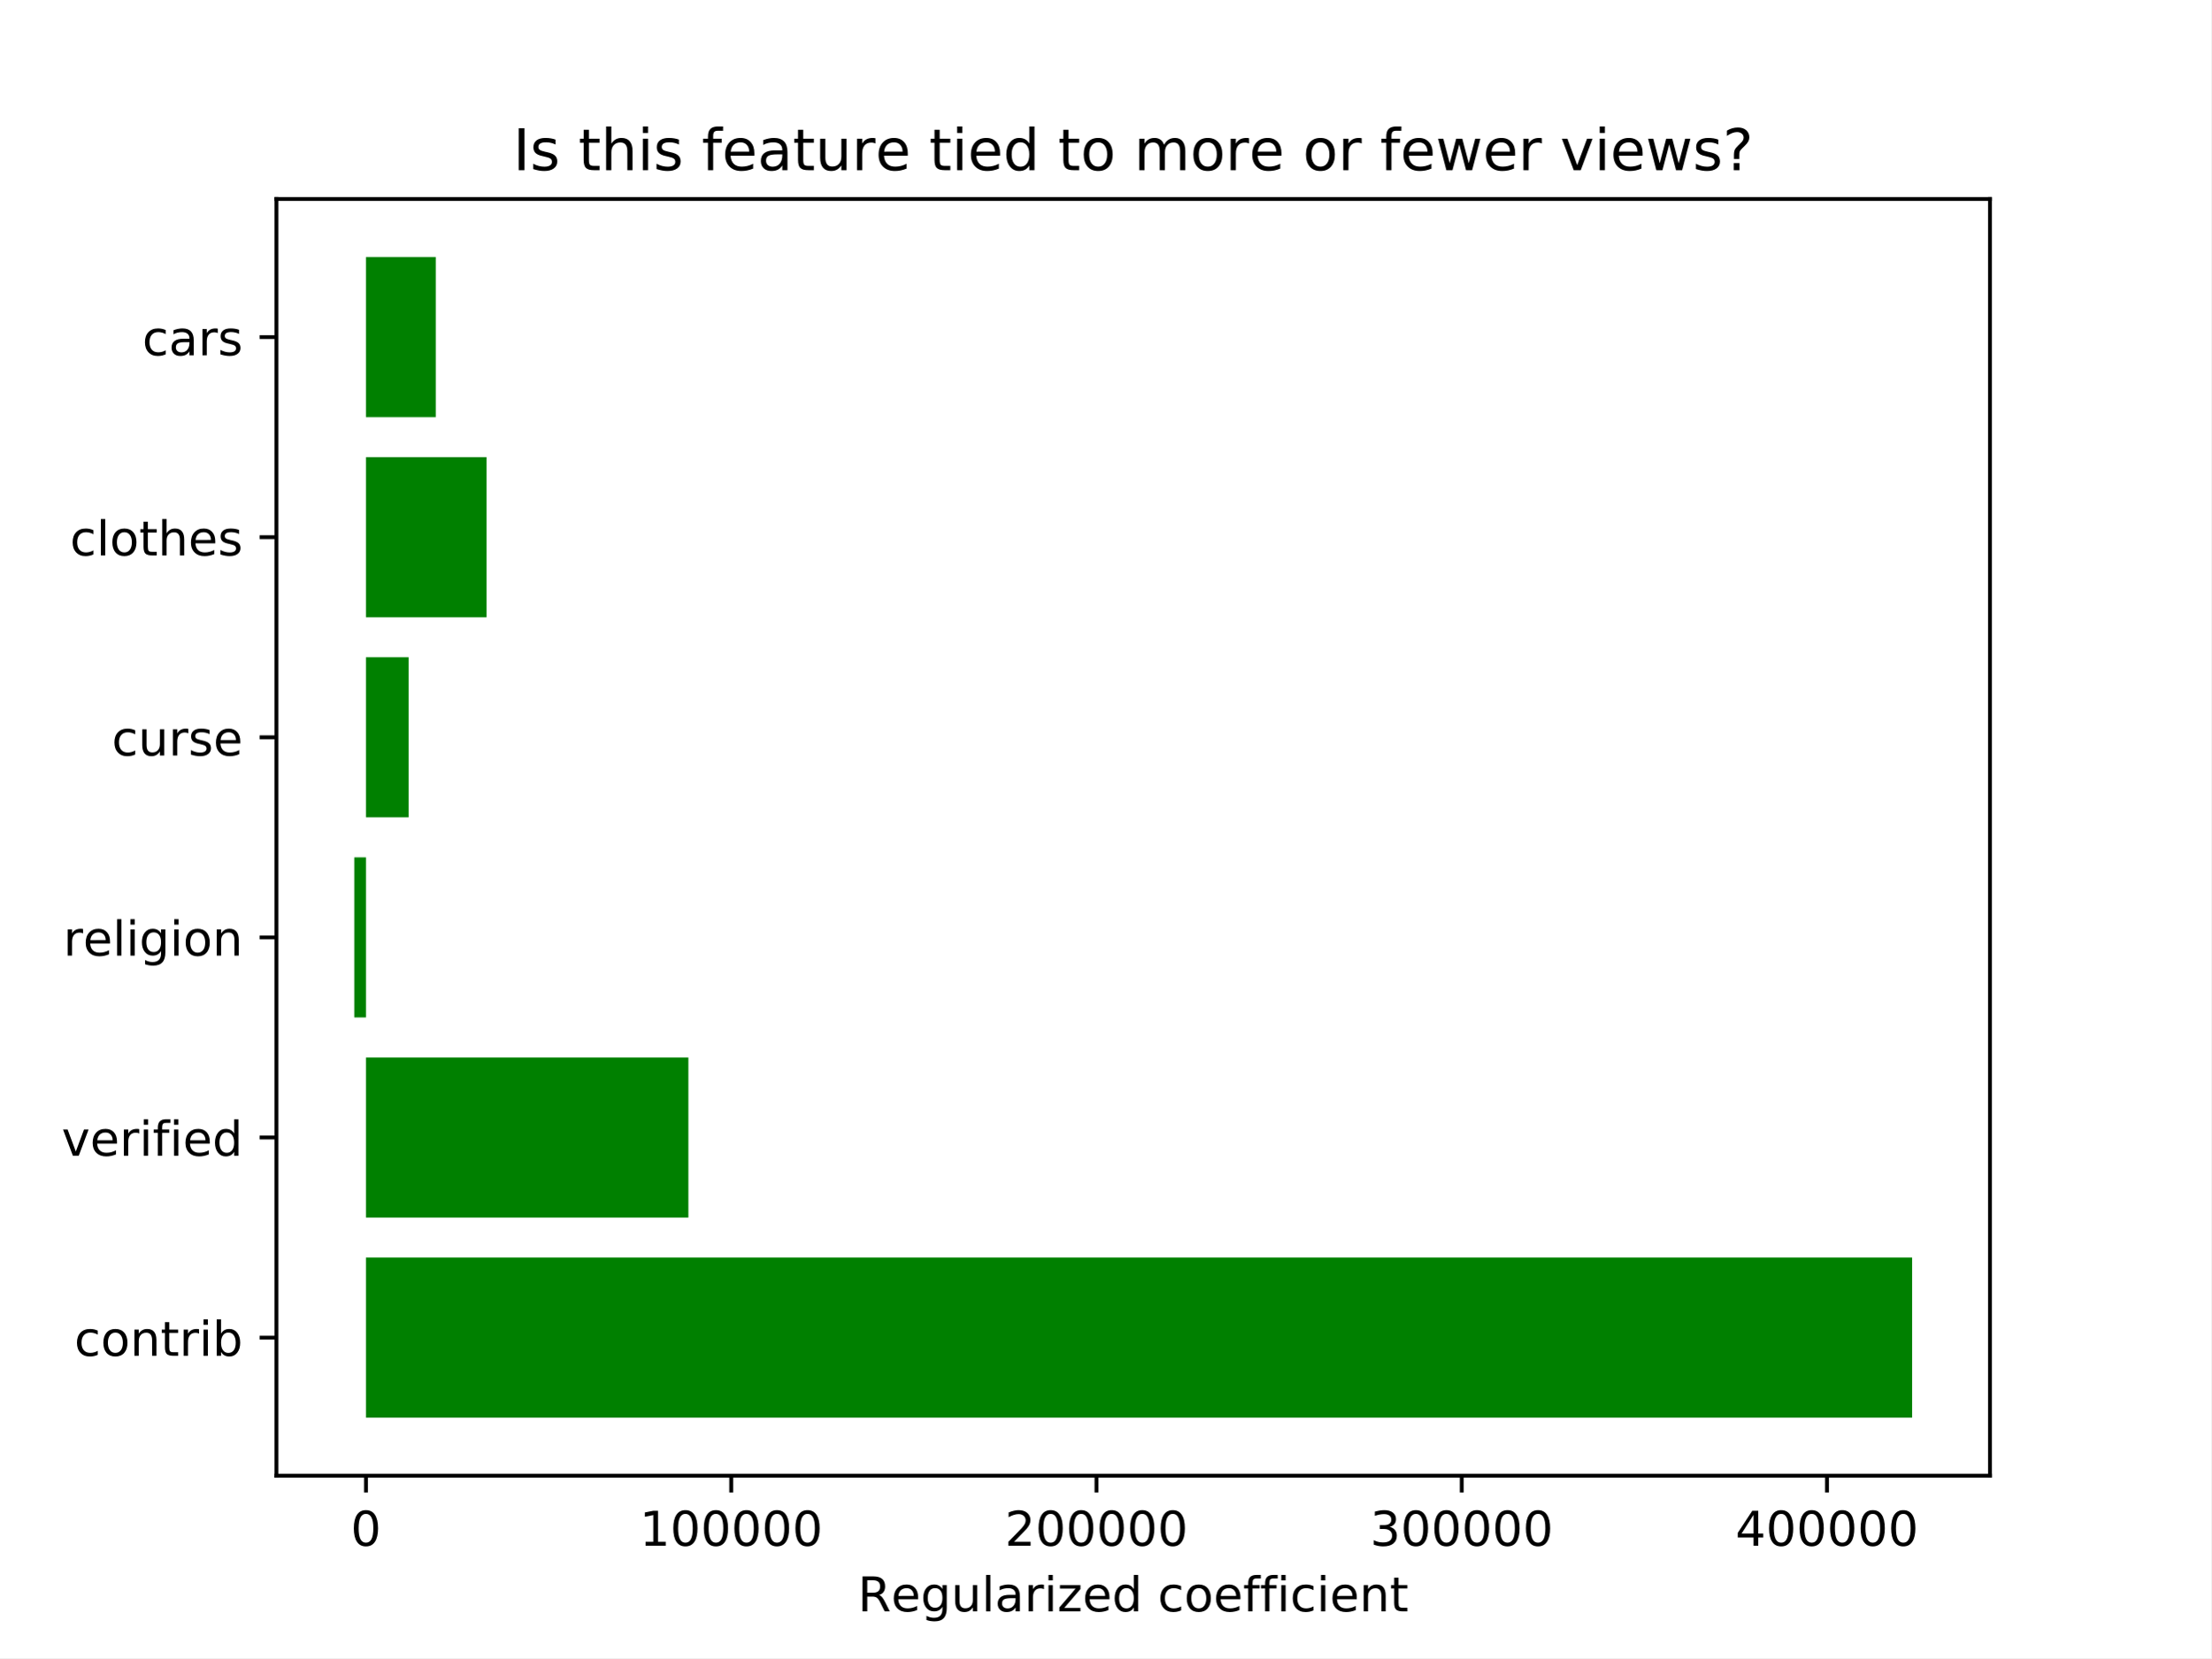
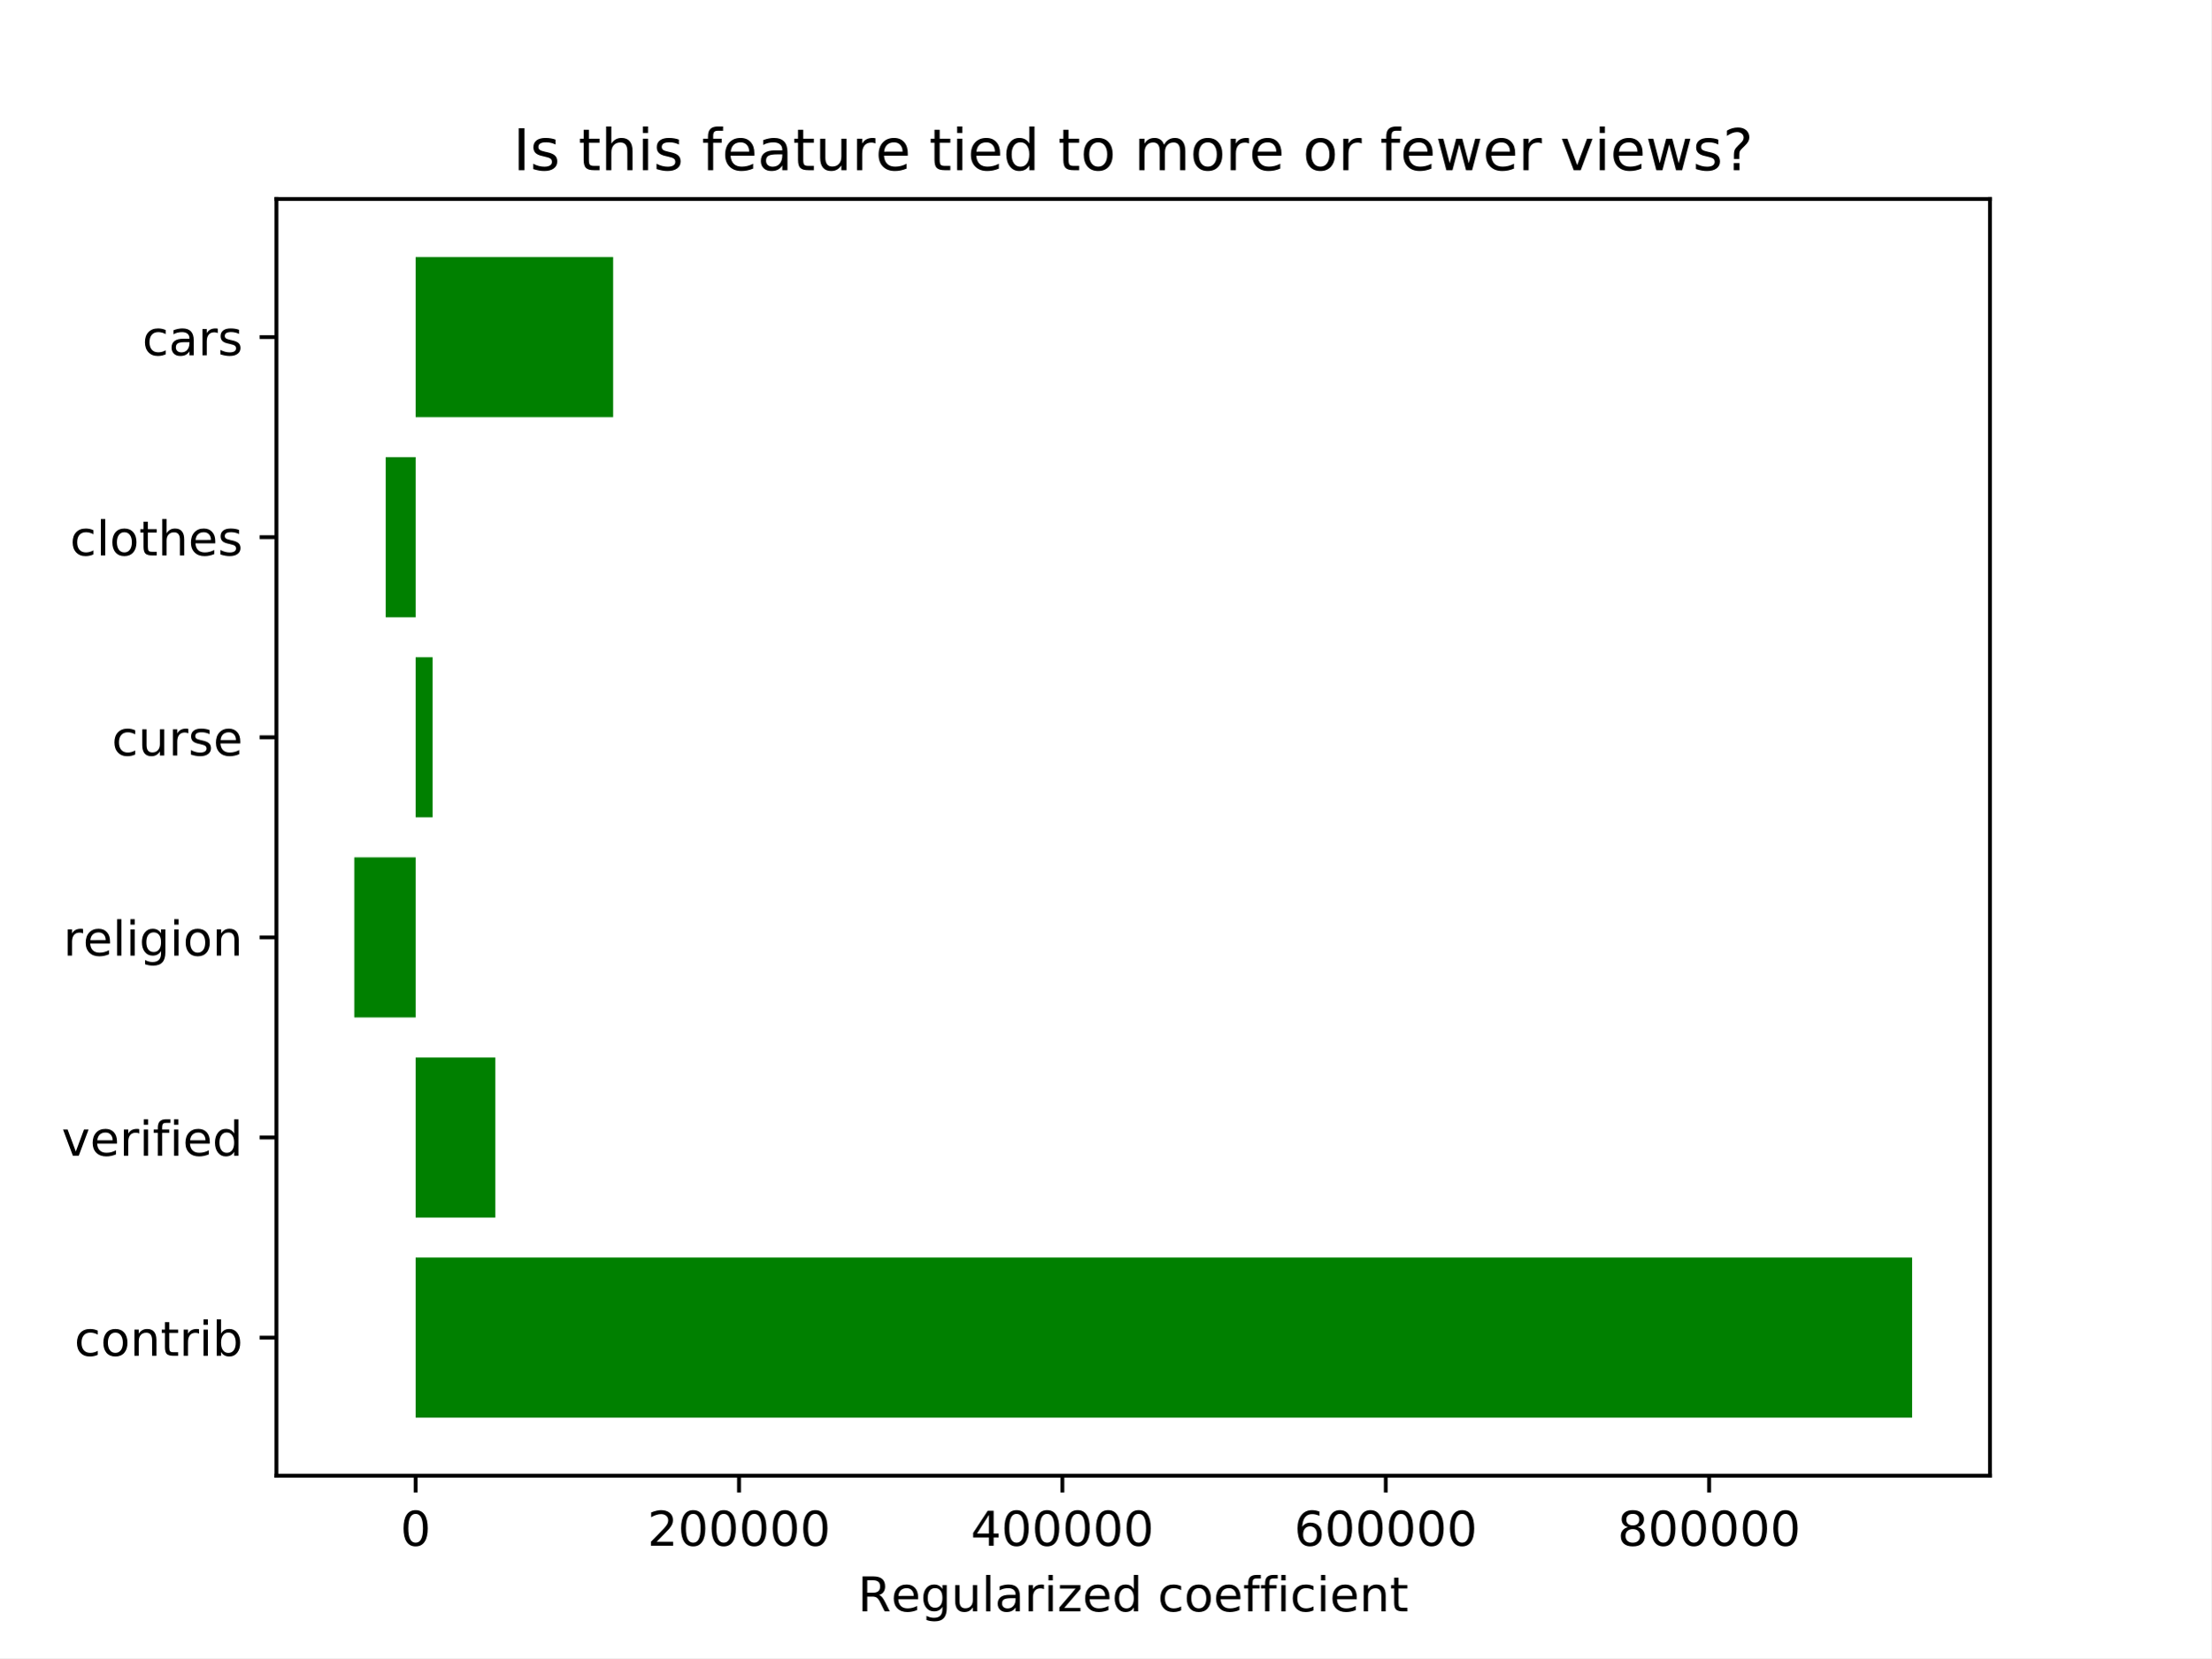
<svg xmlns="http://www.w3.org/2000/svg" xmlns:xlink="http://www.w3.org/1999/xlink" height="345.6pt" version="1.1" viewBox="0 0 460.8 345.6" width="460.8pt">
  <defs>
    <style type="text/css">
*{stroke-linecap:butt;stroke-linejoin:round;}
  </style>
  </defs>
  <g id="figure_1">
    <g id="patch_1">
      <path d="M 0 345.6  L 460.8 345.6  L 460.8 0  L 0 0  z " style="fill:#ffffff;" />
    </g>
    <g id="axes_1">
      <g id="patch_2">
        <path d="M 57.6 307.584  L 414.72 307.584  L 414.72 41.472  L 57.6 41.472  z " style="fill:#ffffff;" />
      </g>
      <g id="patch_3">
-         <path clip-path="url(#pfb9c892c82)" d="M 76.262 53.568  L 90.809 53.568  L 90.809 86.936  L 76.262 86.936  z " style="fill:#008000;" />
+         <path clip-path="url(#p7ed30e4757)" d="M 86.616 53.568  L 127.781 53.568  L 127.781 86.936  L 86.616 86.936  z " style="fill:#008000;" />
      </g>
      <g id="patch_4">
-         <path clip-path="url(#pfb9c892c82)" d="M 76.262 95.278  L 101.395 95.278  L 101.395 128.647  L 76.262 128.647  z " style="fill:#008000;" />
+         <path clip-path="url(#p7ed30e4757)" d="M 86.616 95.278  L 80.381 95.278  L 80.381 128.647  L 86.616 128.647  z " style="fill:#008000;" />
      </g>
      <g id="patch_5">
-         <path clip-path="url(#pfb9c892c82)" d="M 76.262 136.989  L 85.146 136.989  L 85.146 170.357  L 76.262 170.357  z " style="fill:#008000;" />
+         <path clip-path="url(#p7ed30e4757)" d="M 86.616 136.989  L 90.155 136.989  L 90.155 170.357  L 86.616 170.357  z " style="fill:#008000;" />
      </g>
      <g id="patch_6">
-         <path clip-path="url(#pfb9c892c82)" d="M 76.262 178.699  L 73.833 178.699  L 73.833 212.067  L 76.262 212.067  z " style="fill:#008000;" />
+         <path clip-path="url(#p7ed30e4757)" d="M 86.616 178.699  L 73.833 178.699  L 73.833 212.067  L 86.616 212.067  z " style="fill:#008000;" />
      </g>
      <g id="patch_7">
-         <path clip-path="url(#pfb9c892c82)" d="M 76.262 220.409  L 143.46 220.409  L 143.46 253.778  L 76.262 253.778  z " style="fill:#008000;" />
+         <path clip-path="url(#p7ed30e4757)" d="M 86.616 220.409  L 103.212 220.409  L 103.212 253.778  L 86.616 253.778  z " style="fill:#008000;" />
      </g>
      <g id="patch_8">
-         <path clip-path="url(#pfb9c892c82)" d="M 76.262 262.12  L 398.487 262.12  L 398.487 295.488  L 76.262 295.488  z " style="fill:#008000;" />
+         <path clip-path="url(#p7ed30e4757)" d="M 86.616 262.12  L 398.487 262.12  L 398.487 295.488  L 86.616 295.488  z " style="fill:#008000;" />
      </g>
      <g id="matplotlib.axis_1">
        <g id="xtick_1">
          <g id="line2d_1">
            <defs>
-               <path d="M 0 0  L 0 3.5  " id="mde061b2815" style="stroke:#000000;stroke-width:0.8;" />
-             </defs>
-             <g>
-               <use style="stroke:#000000;stroke-width:0.8;" x="76.262" xlink:href="#mde061b2815" y="307.584" />
+               <path d="M 0 0  L 0 3.5  " id="m278f4cf4e6" style="stroke:#000000;stroke-width:0.8;" />
+             </defs>
+             <g>
+               <use style="stroke:#000000;stroke-width:0.8;" x="86.616" xlink:href="#m278f4cf4e6" y="307.584" />
            </g>
          </g>
          <g id="text_1">
            <defs>
              <path d="M 31.781 66.406  Q 24.172 66.406 20.328 58.906  Q 16.5 51.422 16.5 36.375  Q 16.5 21.391 20.328 13.891  Q 24.172 6.391 31.781 6.391  Q 39.453 6.391 43.281 13.891  Q 47.125 21.391 47.125 36.375  Q 47.125 51.422 43.281 58.906  Q 39.453 66.406 31.781 66.406  z M 31.781 74.219  Q 44.047 74.219 50.516 64.516  Q 56.984 54.828 56.984 36.375  Q 56.984 17.969 50.516 8.266  Q 44.047 -1.422 31.781 -1.422  Q 19.531 -1.422 13.062 8.266  Q 6.594 17.969 6.594 36.375  Q 6.594 54.828 13.062 64.516  Q 19.531 74.219 31.781 74.219  z " id="DejaVuSans-48" />
            </defs>
-             <g transform="translate(73.08045 322.1824)scale(0.1 -0.1)">
+             <g transform="translate(83.43469 322.1824)scale(0.1 -0.1)">
              <use xlink:href="#DejaVuSans-48" />
            </g>
          </g>
        </g>
        <g id="xtick_2">
          <g id="line2d_2">
            <g>
-               <use style="stroke:#000000;stroke-width:0.8;" x="152.384" xlink:href="#mde061b2815" y="307.584" />
+               <use style="stroke:#000000;stroke-width:0.8;" x="154.01" xlink:href="#m278f4cf4e6" y="307.584" />
            </g>
          </g>
          <g id="text_2">
            <defs>
-               <path d="M 12.406 8.297  L 28.516 8.297  L 28.516 63.922  L 10.984 60.406  L 10.984 69.391  L 28.422 72.906  L 38.281 72.906  L 38.281 8.297  L 54.391 8.297  L 54.391 0  L 12.406 0  z " id="DejaVuSans-49" />
-             </defs>
-             <g transform="translate(133.2965 322.1824)scale(0.1 -0.1)">
-               <use xlink:href="#DejaVuSans-49" />
-               <use x="63.623" xlink:href="#DejaVuSans-48" />
-               <use x="127.246" xlink:href="#DejaVuSans-48" />
-               <use x="190.869" xlink:href="#DejaVuSans-48" />
-               <use x="254.492" xlink:href="#DejaVuSans-48" />
-               <use x="318.115" xlink:href="#DejaVuSans-48" />
-             </g>
-           </g>
-         </g>
-         <g id="xtick_3">
-           <g id="line2d_3">
-             <g>
-               <use style="stroke:#000000;stroke-width:0.8;" x="228.506" xlink:href="#mde061b2815" y="307.584" />
-             </g>
-           </g>
-           <g id="text_3">
-             <defs>
              <path d="M 19.188 8.297  L 53.609 8.297  L 53.609 0  L 7.328 0  L 7.328 8.297  Q 12.938 14.109 22.625 23.891  Q 32.328 33.688 34.812 36.531  Q 39.547 41.844 41.422 45.531  Q 43.312 49.219 43.312 52.781  Q 43.312 58.594 39.234 62.25  Q 35.156 65.922 28.609 65.922  Q 23.969 65.922 18.812 64.312  Q 13.672 62.703 7.812 59.422  L 7.812 69.391  Q 13.766 71.781 18.938 73  Q 24.125 74.219 28.422 74.219  Q 39.75 74.219 46.484 68.547  Q 53.219 62.891 53.219 53.422  Q 53.219 48.922 51.531 44.891  Q 49.859 40.875 45.406 35.406  Q 44.188 33.984 37.641 27.219  Q 31.109 20.453 19.188 8.297  z " id="DejaVuSans-50" />
            </defs>
-             <g transform="translate(209.4188 322.1824)scale(0.1 -0.1)">
+             <g transform="translate(134.9226 322.1824)scale(0.1 -0.1)">
              <use xlink:href="#DejaVuSans-50" />
              <use x="63.623" xlink:href="#DejaVuSans-48" />
              <use x="127.246" xlink:href="#DejaVuSans-48" />
              <use x="190.869" xlink:href="#DejaVuSans-48" />
              <use x="254.492" xlink:href="#DejaVuSans-48" />
              <use x="318.115" xlink:href="#DejaVuSans-48" />
            </g>
          </g>
        </g>
-         <g id="xtick_4">
-           <g id="line2d_4">
-             <g>
-               <use style="stroke:#000000;stroke-width:0.8;" x="304.629" xlink:href="#mde061b2815" y="307.584" />
-             </g>
-           </g>
-           <g id="text_4">
-             <defs>
-               <path d="M 40.578 39.312  Q 47.656 37.797 51.625 33  Q 55.609 28.219 55.609 21.188  Q 55.609 10.406 48.188 4.484  Q 40.766 -1.422 27.094 -1.422  Q 22.516 -1.422 17.656 -0.516  Q 12.797 0.391 7.625 2.203  L 7.625 11.719  Q 11.719 9.328 16.594 8.109  Q 21.484 6.891 26.812 6.891  Q 36.078 6.891 40.938 10.547  Q 45.797 14.203 45.797 21.188  Q 45.797 27.641 41.281 31.266  Q 36.766 34.906 28.719 34.906  L 20.219 34.906  L 20.219 43.016  L 29.109 43.016  Q 36.375 43.016 40.234 45.922  Q 44.094 48.828 44.094 54.297  Q 44.094 59.906 40.109 62.906  Q 36.141 65.922 28.719 65.922  Q 24.656 65.922 20.016 65.031  Q 15.375 64.156 9.812 62.312  L 9.812 71.094  Q 15.438 72.656 20.344 73.438  Q 25.25 74.219 29.594 74.219  Q 40.828 74.219 47.359 69.109  Q 53.906 64.016 53.906 55.328  Q 53.906 49.266 50.438 45.094  Q 46.969 40.922 40.578 39.312  z " id="DejaVuSans-51" />
-             </defs>
-             <g transform="translate(285.5411 322.1824)scale(0.1 -0.1)">
-               <use xlink:href="#DejaVuSans-51" />
+         <g id="xtick_3">
+           <g id="line2d_3">
+             <g>
+               <use style="stroke:#000000;stroke-width:0.8;" x="221.404" xlink:href="#m278f4cf4e6" y="307.584" />
+             </g>
+           </g>
+           <g id="text_3">
+             <defs>
+               <path d="M 37.797 64.312  L 12.891 25.391  L 37.797 25.391  z M 35.203 72.906  L 47.609 72.906  L 47.609 25.391  L 58.016 25.391  L 58.016 17.188  L 47.609 17.188  L 47.609 0  L 37.797 0  L 37.797 17.188  L 4.891 17.188  L 4.891 26.703  z " id="DejaVuSans-52" />
+             </defs>
+             <g transform="translate(202.3169 322.1824)scale(0.1 -0.1)">
+               <use xlink:href="#DejaVuSans-52" />
              <use x="63.623" xlink:href="#DejaVuSans-48" />
              <use x="127.246" xlink:href="#DejaVuSans-48" />
              <use x="190.869" xlink:href="#DejaVuSans-48" />
              <use x="254.492" xlink:href="#DejaVuSans-48" />
              <use x="318.115" xlink:href="#DejaVuSans-48" />
            </g>
          </g>
        </g>
+         <g id="xtick_4">
+           <g id="line2d_4">
+             <g>
+               <use style="stroke:#000000;stroke-width:0.8;" x="288.799" xlink:href="#m278f4cf4e6" y="307.584" />
+             </g>
+           </g>
+           <g id="text_4">
+             <defs>
+               <path d="M 33.016 40.375  Q 26.375 40.375 22.484 35.828  Q 18.609 31.297 18.609 23.391  Q 18.609 15.531 22.484 10.953  Q 26.375 6.391 33.016 6.391  Q 39.656 6.391 43.531 10.953  Q 47.406 15.531 47.406 23.391  Q 47.406 31.297 43.531 35.828  Q 39.656 40.375 33.016 40.375  z M 52.594 71.297  L 52.594 62.312  Q 48.875 64.062 45.094 64.984  Q 41.312 65.922 37.594 65.922  Q 27.828 65.922 22.672 59.328  Q 17.531 52.734 16.797 39.406  Q 19.672 43.656 24.016 45.922  Q 28.375 48.188 33.594 48.188  Q 44.578 48.188 50.953 41.516  Q 57.328 34.859 57.328 23.391  Q 57.328 12.156 50.688 5.359  Q 44.047 -1.422 33.016 -1.422  Q 20.359 -1.422 13.672 8.266  Q 6.984 17.969 6.984 36.375  Q 6.984 53.656 15.188 63.938  Q 23.391 74.219 37.203 74.219  Q 40.922 74.219 44.703 73.484  Q 48.484 72.75 52.594 71.297  z " id="DejaVuSans-54" />
+             </defs>
+             <g transform="translate(269.7111 322.1824)scale(0.1 -0.1)">
+               <use xlink:href="#DejaVuSans-54" />
+               <use x="63.623" xlink:href="#DejaVuSans-48" />
+               <use x="127.246" xlink:href="#DejaVuSans-48" />
+               <use x="190.869" xlink:href="#DejaVuSans-48" />
+               <use x="254.492" xlink:href="#DejaVuSans-48" />
+               <use x="318.115" xlink:href="#DejaVuSans-48" />
+             </g>
+           </g>
+         </g>
        <g id="xtick_5">
          <g id="line2d_5">
            <g>
-               <use style="stroke:#000000;stroke-width:0.8;" x="380.751" xlink:href="#mde061b2815" y="307.584" />
+               <use style="stroke:#000000;stroke-width:0.8;" x="356.193" xlink:href="#m278f4cf4e6" y="307.584" />
            </g>
          </g>
          <g id="text_5">
            <defs>
-               <path d="M 37.797 64.312  L 12.891 25.391  L 37.797 25.391  z M 35.203 72.906  L 47.609 72.906  L 47.609 25.391  L 58.016 25.391  L 58.016 17.188  L 47.609 17.188  L 47.609 0  L 37.797 0  L 37.797 17.188  L 4.891 17.188  L 4.891 26.703  z " id="DejaVuSans-52" />
-             </defs>
-             <g transform="translate(361.6634 322.1824)scale(0.1 -0.1)">
-               <use xlink:href="#DejaVuSans-52" />
+               <path d="M 31.781 34.625  Q 24.75 34.625 20.719 30.859  Q 16.703 27.094 16.703 20.516  Q 16.703 13.922 20.719 10.156  Q 24.75 6.391 31.781 6.391  Q 38.812 6.391 42.859 10.172  Q 46.922 13.969 46.922 20.516  Q 46.922 27.094 42.891 30.859  Q 38.875 34.625 31.781 34.625  z M 21.922 38.812  Q 15.578 40.375 12.031 44.719  Q 8.5 49.078 8.5 55.328  Q 8.5 64.062 14.719 69.141  Q 20.953 74.219 31.781 74.219  Q 42.672 74.219 48.875 69.141  Q 55.078 64.062 55.078 55.328  Q 55.078 49.078 51.531 44.719  Q 48 40.375 41.703 38.812  Q 48.828 37.156 52.797 32.312  Q 56.781 27.484 56.781 20.516  Q 56.781 9.906 50.312 4.234  Q 43.844 -1.422 31.781 -1.422  Q 19.734 -1.422 13.25 4.234  Q 6.781 9.906 6.781 20.516  Q 6.781 27.484 10.781 32.312  Q 14.797 37.156 21.922 38.812  z M 18.312 54.391  Q 18.312 48.734 21.844 45.562  Q 25.391 42.391 31.781 42.391  Q 38.141 42.391 41.719 45.562  Q 45.312 48.734 45.312 54.391  Q 45.312 60.062 41.719 63.234  Q 38.141 66.406 31.781 66.406  Q 25.391 66.406 21.844 63.234  Q 18.312 60.062 18.312 54.391  z " id="DejaVuSans-56" />
+             </defs>
+             <g transform="translate(337.1053 322.1824)scale(0.1 -0.1)">
+               <use xlink:href="#DejaVuSans-56" />
              <use x="63.623" xlink:href="#DejaVuSans-48" />
              <use x="127.246" xlink:href="#DejaVuSans-48" />
              <use x="190.869" xlink:href="#DejaVuSans-48" />
              <use x="254.492" xlink:href="#DejaVuSans-48" />
              <use x="318.115" xlink:href="#DejaVuSans-48" />
            </g>
          </g>
        </g>
        <g id="text_6">
          <defs>
            <path d="M 44.391 34.188  Q 47.562 33.109 50.562 29.594  Q 53.562 26.078 56.594 19.922  L 66.609 0  L 56 0  L 46.688 18.703  Q 43.062 26.031 39.672 28.422  Q 36.281 30.812 30.422 30.812  L 19.672 30.812  L 19.672 0  L 9.812 0  L 9.812 72.906  L 32.078 72.906  Q 44.578 72.906 50.734 67.672  Q 56.891 62.453 56.891 51.906  Q 56.891 45.016 53.688 40.469  Q 50.484 35.938 44.391 34.188  z M 19.672 64.797  L 19.672 38.922  L 32.078 38.922  Q 39.203 38.922 42.844 42.219  Q 46.484 45.516 46.484 51.906  Q 46.484 58.297 42.844 61.547  Q 39.203 64.797 32.078 64.797  z " id="DejaVuSans-82" />
            <path d="M 56.203 29.594  L 56.203 25.203  L 14.891 25.203  Q 15.484 15.922 20.484 11.062  Q 25.484 6.203 34.422 6.203  Q 39.594 6.203 44.453 7.469  Q 49.312 8.734 54.109 11.281  L 54.109 2.781  Q 49.266 0.734 44.188 -0.344  Q 39.109 -1.422 33.891 -1.422  Q 20.797 -1.422 13.156 6.188  Q 5.516 13.812 5.516 26.812  Q 5.516 40.234 12.766 48.109  Q 20.016 56 32.328 56  Q 43.359 56 49.781 48.891  Q 56.203 41.797 56.203 29.594  z M 47.219 32.234  Q 47.125 39.594 43.094 43.984  Q 39.062 48.391 32.422 48.391  Q 24.906 48.391 20.391 44.141  Q 15.875 39.891 15.188 32.172  z " id="DejaVuSans-101" />
            <path d="M 45.406 27.984  Q 45.406 37.75 41.375 43.109  Q 37.359 48.484 30.078 48.484  Q 22.859 48.484 18.828 43.109  Q 14.797 37.75 14.797 27.984  Q 14.797 18.266 18.828 12.891  Q 22.859 7.516 30.078 7.516  Q 37.359 7.516 41.375 12.891  Q 45.406 18.266 45.406 27.984  z M 54.391 6.781  Q 54.391 -7.172 48.188 -13.984  Q 42 -20.797 29.203 -20.797  Q 24.469 -20.797 20.266 -20.094  Q 16.062 -19.391 12.109 -17.922  L 12.109 -9.188  Q 16.062 -11.328 19.922 -12.344  Q 23.781 -13.375 27.781 -13.375  Q 36.625 -13.375 41.016 -8.766  Q 45.406 -4.156 45.406 5.172  L 45.406 9.625  Q 42.625 4.781 38.281 2.391  Q 33.938 0 27.875 0  Q 17.828 0 11.672 7.656  Q 5.516 15.328 5.516 27.984  Q 5.516 40.672 11.672 48.328  Q 17.828 56 27.875 56  Q 33.938 56 38.281 53.609  Q 42.625 51.219 45.406 46.391  L 45.406 54.688  L 54.391 54.688  z " id="DejaVuSans-103" />
            <path d="M 8.5 21.578  L 8.5 54.688  L 17.484 54.688  L 17.484 21.922  Q 17.484 14.156 20.5 10.266  Q 23.531 6.391 29.594 6.391  Q 36.859 6.391 41.078 11.031  Q 45.312 15.672 45.312 23.688  L 45.312 54.688  L 54.297 54.688  L 54.297 0  L 45.312 0  L 45.312 8.406  Q 42.047 3.422 37.719 1  Q 33.406 -1.422 27.688 -1.422  Q 18.266 -1.422 13.375 4.438  Q 8.5 10.297 8.5 21.578  z M 31.109 56  z " id="DejaVuSans-117" />
            <path d="M 9.422 75.984  L 18.406 75.984  L 18.406 0  L 9.422 0  z " id="DejaVuSans-108" />
            <path d="M 34.281 27.484  Q 23.391 27.484 19.188 25  Q 14.984 22.516 14.984 16.5  Q 14.984 11.719 18.141 8.906  Q 21.297 6.109 26.703 6.109  Q 34.188 6.109 38.703 11.406  Q 43.219 16.703 43.219 25.484  L 43.219 27.484  z M 52.203 31.203  L 52.203 0  L 43.219 0  L 43.219 8.297  Q 40.141 3.328 35.547 0.953  Q 30.953 -1.422 24.312 -1.422  Q 15.922 -1.422 10.953 3.297  Q 6 8.016 6 15.922  Q 6 25.141 12.172 29.828  Q 18.359 34.516 30.609 34.516  L 43.219 34.516  L 43.219 35.406  Q 43.219 41.609 39.141 45  Q 35.062 48.391 27.688 48.391  Q 23 48.391 18.547 47.266  Q 14.109 46.141 10.016 43.891  L 10.016 52.203  Q 14.938 54.109 19.578 55.047  Q 24.219 56 28.609 56  Q 40.484 56 46.344 49.844  Q 52.203 43.703 52.203 31.203  z " id="DejaVuSans-97" />
            <path d="M 41.109 46.297  Q 39.594 47.172 37.812 47.578  Q 36.031 48 33.891 48  Q 26.266 48 22.188 43.047  Q 18.109 38.094 18.109 28.812  L 18.109 0  L 9.078 0  L 9.078 54.688  L 18.109 54.688  L 18.109 46.188  Q 20.953 51.172 25.484 53.578  Q 30.031 56 36.531 56  Q 37.453 56 38.578 55.875  Q 39.703 55.766 41.062 55.516  z " id="DejaVuSans-114" />
            <path d="M 9.422 54.688  L 18.406 54.688  L 18.406 0  L 9.422 0  z M 9.422 75.984  L 18.406 75.984  L 18.406 64.594  L 9.422 64.594  z " id="DejaVuSans-105" />
            <path d="M 5.516 54.688  L 48.188 54.688  L 48.188 46.484  L 14.406 7.172  L 48.188 7.172  L 48.188 0  L 4.297 0  L 4.297 8.203  L 38.094 47.516  L 5.516 47.516  z " id="DejaVuSans-122" />
            <path d="M 45.406 46.391  L 45.406 75.984  L 54.391 75.984  L 54.391 0  L 45.406 0  L 45.406 8.203  Q 42.578 3.328 38.25 0.953  Q 33.938 -1.422 27.875 -1.422  Q 17.969 -1.422 11.734 6.484  Q 5.516 14.406 5.516 27.297  Q 5.516 40.188 11.734 48.094  Q 17.969 56 27.875 56  Q 33.938 56 38.25 53.625  Q 42.578 51.266 45.406 46.391  z M 14.797 27.297  Q 14.797 17.391 18.875 11.75  Q 22.953 6.109 30.078 6.109  Q 37.203 6.109 41.297 11.75  Q 45.406 17.391 45.406 27.297  Q 45.406 37.203 41.297 42.844  Q 37.203 48.484 30.078 48.484  Q 22.953 48.484 18.875 42.844  Q 14.797 37.203 14.797 27.297  z " id="DejaVuSans-100" />
            <path id="DejaVuSans-32" />
            <path d="M 48.781 52.594  L 48.781 44.188  Q 44.969 46.297 41.141 47.344  Q 37.312 48.391 33.406 48.391  Q 24.656 48.391 19.812 42.844  Q 14.984 37.312 14.984 27.297  Q 14.984 17.281 19.812 11.734  Q 24.656 6.203 33.406 6.203  Q 37.312 6.203 41.141 7.25  Q 44.969 8.297 48.781 10.406  L 48.781 2.094  Q 45.016 0.344 40.984 -0.531  Q 36.969 -1.422 32.422 -1.422  Q 20.062 -1.422 12.781 6.344  Q 5.516 14.109 5.516 27.297  Q 5.516 40.672 12.859 48.328  Q 20.219 56 33.016 56  Q 37.156 56 41.109 55.141  Q 45.062 54.297 48.781 52.594  z " id="DejaVuSans-99" />
            <path d="M 30.609 48.391  Q 23.391 48.391 19.188 42.75  Q 14.984 37.109 14.984 27.297  Q 14.984 17.484 19.156 11.844  Q 23.344 6.203 30.609 6.203  Q 37.797 6.203 41.984 11.859  Q 46.188 17.531 46.188 27.297  Q 46.188 37.016 41.984 42.703  Q 37.797 48.391 30.609 48.391  z M 30.609 56  Q 42.328 56 49.016 48.375  Q 55.719 40.766 55.719 27.297  Q 55.719 13.875 49.016 6.219  Q 42.328 -1.422 30.609 -1.422  Q 18.844 -1.422 12.172 6.219  Q 5.516 13.875 5.516 27.297  Q 5.516 40.766 12.172 48.375  Q 18.844 56 30.609 56  z " id="DejaVuSans-111" />
            <path d="M 37.109 75.984  L 37.109 68.5  L 28.516 68.5  Q 23.688 68.5 21.797 66.547  Q 19.922 64.594 19.922 59.516  L 19.922 54.688  L 34.719 54.688  L 34.719 47.703  L 19.922 47.703  L 19.922 0  L 10.891 0  L 10.891 47.703  L 2.297 47.703  L 2.297 54.688  L 10.891 54.688  L 10.891 58.5  Q 10.891 67.625 15.141 71.797  Q 19.391 75.984 28.609 75.984  z " id="DejaVuSans-102" />
            <path d="M 54.891 33.016  L 54.891 0  L 45.906 0  L 45.906 32.719  Q 45.906 40.484 42.875 44.328  Q 39.844 48.188 33.797 48.188  Q 26.516 48.188 22.312 43.547  Q 18.109 38.922 18.109 30.906  L 18.109 0  L 9.078 0  L 9.078 54.688  L 18.109 54.688  L 18.109 46.188  Q 21.344 51.125 25.703 53.562  Q 30.078 56 35.797 56  Q 45.219 56 50.047 50.172  Q 54.891 44.344 54.891 33.016  z " id="DejaVuSans-110" />
            <path d="M 18.312 70.219  L 18.312 54.688  L 36.812 54.688  L 36.812 47.703  L 18.312 47.703  L 18.312 18.016  Q 18.312 11.328 20.141 9.422  Q 21.969 7.516 27.594 7.516  L 36.812 7.516  L 36.812 0  L 27.594 0  Q 17.188 0 13.234 3.875  Q 9.281 7.766 9.281 18.016  L 9.281 47.703  L 2.688 47.703  L 2.688 54.688  L 9.281 54.688  L 9.281 70.219  z " id="DejaVuSans-116" />
          </defs>
          <g transform="translate(178.7694 335.8606)scale(0.1 -0.1)">
            <use xlink:href="#DejaVuSans-82" />
            <use x="69.42" xlink:href="#DejaVuSans-101" />
            <use x="130.943" xlink:href="#DejaVuSans-103" />
            <use x="194.42" xlink:href="#DejaVuSans-117" />
            <use x="257.799" xlink:href="#DejaVuSans-108" />
            <use x="285.582" xlink:href="#DejaVuSans-97" />
            <use x="346.861" xlink:href="#DejaVuSans-114" />
            <use x="387.975" xlink:href="#DejaVuSans-105" />
            <use x="415.758" xlink:href="#DejaVuSans-122" />
            <use x="468.248" xlink:href="#DejaVuSans-101" />
            <use x="529.771" xlink:href="#DejaVuSans-100" />
            <use x="593.248" xlink:href="#DejaVuSans-32" />
            <use x="625.035" xlink:href="#DejaVuSans-99" />
            <use x="680.016" xlink:href="#DejaVuSans-111" />
            <use x="741.197" xlink:href="#DejaVuSans-101" />
            <use x="802.721" xlink:href="#DejaVuSans-102" />
            <use x="837.926" xlink:href="#DejaVuSans-102" />
            <use x="873.131" xlink:href="#DejaVuSans-105" />
            <use x="900.914" xlink:href="#DejaVuSans-99" />
            <use x="955.895" xlink:href="#DejaVuSans-105" />
            <use x="983.678" xlink:href="#DejaVuSans-101" />
            <use x="1045.201" xlink:href="#DejaVuSans-110" />
            <use x="1108.58" xlink:href="#DejaVuSans-116" />
          </g>
        </g>
      </g>
      <g id="matplotlib.axis_2">
        <g id="ytick_1">
          <g id="line2d_6">
            <defs>
-               <path d="M 0 0  L -3.5 0  " id="macc2663526" style="stroke:#000000;stroke-width:0.8;" />
-             </defs>
-             <g>
-               <use style="stroke:#000000;stroke-width:0.8;" x="57.6" xlink:href="#macc2663526" y="70.252" />
+               <path d="M 0 0  L -3.5 0  " id="mef5e8d6a08" style="stroke:#000000;stroke-width:0.8;" />
+             </defs>
+             <g>
+               <use style="stroke:#000000;stroke-width:0.8;" x="57.6" xlink:href="#mef5e8d6a08" y="70.252" />
            </g>
          </g>
          <g id="text_7">
            <defs>
              <path d="M 44.281 53.078  L 44.281 44.578  Q 40.484 46.531 36.375 47.5  Q 32.281 48.484 27.875 48.484  Q 21.188 48.484 17.844 46.438  Q 14.5 44.391 14.5 40.281  Q 14.5 37.156 16.891 35.375  Q 19.281 33.594 26.516 31.984  L 29.594 31.297  Q 39.156 29.25 43.188 25.516  Q 47.219 21.781 47.219 15.094  Q 47.219 7.469 41.188 3.016  Q 35.156 -1.422 24.609 -1.422  Q 20.219 -1.422 15.453 -0.562  Q 10.688 0.297 5.422 2  L 5.422 11.281  Q 10.406 8.688 15.234 7.391  Q 20.062 6.109 24.812 6.109  Q 31.156 6.109 34.562 8.281  Q 37.984 10.453 37.984 14.406  Q 37.984 18.062 35.516 20.016  Q 33.062 21.969 24.703 23.781  L 21.578 24.516  Q 13.234 26.266 9.516 29.906  Q 5.812 33.547 5.812 39.891  Q 5.812 47.609 11.281 51.797  Q 16.75 56 26.812 56  Q 31.781 56 36.172 55.266  Q 40.578 54.547 44.281 53.078  z " id="DejaVuSans-115" />
            </defs>
            <g transform="translate(29.65312 74.05136)scale(0.1 -0.1)">
              <use xlink:href="#DejaVuSans-99" />
              <use x="54.98" xlink:href="#DejaVuSans-97" />
              <use x="116.26" xlink:href="#DejaVuSans-114" />
              <use x="157.373" xlink:href="#DejaVuSans-115" />
            </g>
          </g>
        </g>
        <g id="ytick_2">
          <g id="line2d_7">
            <g>
-               <use style="stroke:#000000;stroke-width:0.8;" x="57.6" xlink:href="#macc2663526" y="111.962" />
+               <use style="stroke:#000000;stroke-width:0.8;" x="57.6" xlink:href="#mef5e8d6a08" y="111.962" />
            </g>
          </g>
          <g id="text_8">
            <defs>
              <path d="M 54.891 33.016  L 54.891 0  L 45.906 0  L 45.906 32.719  Q 45.906 40.484 42.875 44.328  Q 39.844 48.188 33.797 48.188  Q 26.516 48.188 22.312 43.547  Q 18.109 38.922 18.109 30.906  L 18.109 0  L 9.078 0  L 9.078 75.984  L 18.109 75.984  L 18.109 46.188  Q 21.344 51.125 25.703 53.562  Q 30.078 56 35.797 56  Q 45.219 56 50.047 50.172  Q 54.891 44.344 54.891 33.016  z " id="DejaVuSans-104" />
            </defs>
            <g transform="translate(14.58437 115.7617)scale(0.1 -0.1)">
              <use xlink:href="#DejaVuSans-99" />
              <use x="54.98" xlink:href="#DejaVuSans-108" />
              <use x="82.764" xlink:href="#DejaVuSans-111" />
              <use x="143.945" xlink:href="#DejaVuSans-116" />
              <use x="183.154" xlink:href="#DejaVuSans-104" />
              <use x="246.533" xlink:href="#DejaVuSans-101" />
              <use x="308.057" xlink:href="#DejaVuSans-115" />
            </g>
          </g>
        </g>
        <g id="ytick_3">
          <g id="line2d_8">
            <g>
-               <use style="stroke:#000000;stroke-width:0.8;" x="57.6" xlink:href="#macc2663526" y="153.673" />
+               <use style="stroke:#000000;stroke-width:0.8;" x="57.6" xlink:href="#mef5e8d6a08" y="153.673" />
            </g>
          </g>
          <g id="text_9">
            <g transform="translate(23.29062 157.472)scale(0.1 -0.1)">
              <use xlink:href="#DejaVuSans-99" />
              <use x="54.98" xlink:href="#DejaVuSans-117" />
              <use x="118.359" xlink:href="#DejaVuSans-114" />
              <use x="159.473" xlink:href="#DejaVuSans-115" />
              <use x="211.572" xlink:href="#DejaVuSans-101" />
            </g>
          </g>
        </g>
        <g id="ytick_4">
          <g id="line2d_9">
            <g>
-               <use style="stroke:#000000;stroke-width:0.8;" x="57.6" xlink:href="#macc2663526" y="195.383" />
+               <use style="stroke:#000000;stroke-width:0.8;" x="57.6" xlink:href="#mef5e8d6a08" y="195.383" />
            </g>
          </g>
          <g id="text_10">
            <g transform="translate(13.2 199.1824)scale(0.1 -0.1)">
              <use xlink:href="#DejaVuSans-114" />
              <use x="41.082" xlink:href="#DejaVuSans-101" />
              <use x="102.605" xlink:href="#DejaVuSans-108" />
              <use x="130.389" xlink:href="#DejaVuSans-105" />
              <use x="158.172" xlink:href="#DejaVuSans-103" />
              <use x="221.648" xlink:href="#DejaVuSans-105" />
              <use x="249.432" xlink:href="#DejaVuSans-111" />
              <use x="310.613" xlink:href="#DejaVuSans-110" />
            </g>
          </g>
        </g>
        <g id="ytick_5">
          <g id="line2d_10">
            <g>
-               <use style="stroke:#000000;stroke-width:0.8;" x="57.6" xlink:href="#macc2663526" y="237.094" />
+               <use style="stroke:#000000;stroke-width:0.8;" x="57.6" xlink:href="#mef5e8d6a08" y="237.094" />
            </g>
          </g>
          <g id="text_11">
            <defs>
              <path d="M 2.984 54.688  L 12.5 54.688  L 29.594 8.797  L 46.688 54.688  L 56.203 54.688  L 35.688 0  L 23.484 0  z " id="DejaVuSans-118" />
            </defs>
            <g transform="translate(12.83906 240.8927)scale(0.1 -0.1)">
              <use xlink:href="#DejaVuSans-118" />
              <use x="59.18" xlink:href="#DejaVuSans-101" />
              <use x="120.703" xlink:href="#DejaVuSans-114" />
              <use x="161.816" xlink:href="#DejaVuSans-105" />
              <use x="189.6" xlink:href="#DejaVuSans-102" />
              <use x="224.805" xlink:href="#DejaVuSans-105" />
              <use x="252.588" xlink:href="#DejaVuSans-101" />
              <use x="314.111" xlink:href="#DejaVuSans-100" />
            </g>
          </g>
        </g>
        <g id="ytick_6">
          <g id="line2d_11">
            <g>
-               <use style="stroke:#000000;stroke-width:0.8;" x="57.6" xlink:href="#macc2663526" y="278.804" />
+               <use style="stroke:#000000;stroke-width:0.8;" x="57.6" xlink:href="#mef5e8d6a08" y="278.804" />
            </g>
          </g>
          <g id="text_12">
            <defs>
              <path d="M 48.688 27.297  Q 48.688 37.203 44.609 42.844  Q 40.531 48.484 33.406 48.484  Q 26.266 48.484 22.188 42.844  Q 18.109 37.203 18.109 27.297  Q 18.109 17.391 22.188 11.75  Q 26.266 6.109 33.406 6.109  Q 40.531 6.109 44.609 11.75  Q 48.688 17.391 48.688 27.297  z M 18.109 46.391  Q 20.953 51.266 25.266 53.625  Q 29.594 56 35.594 56  Q 45.562 56 51.781 48.094  Q 58.016 40.188 58.016 27.297  Q 58.016 14.406 51.781 6.484  Q 45.562 -1.422 35.594 -1.422  Q 29.594 -1.422 25.266 0.953  Q 20.953 3.328 18.109 8.203  L 18.109 0  L 9.078 0  L 9.078 75.984  L 18.109 75.984  z " id="DejaVuSans-98" />
            </defs>
            <g transform="translate(15.4875 282.6031)scale(0.1 -0.1)">
              <use xlink:href="#DejaVuSans-99" />
              <use x="54.98" xlink:href="#DejaVuSans-111" />
              <use x="116.162" xlink:href="#DejaVuSans-110" />
              <use x="179.541" xlink:href="#DejaVuSans-116" />
              <use x="218.75" xlink:href="#DejaVuSans-114" />
              <use x="259.863" xlink:href="#DejaVuSans-105" />
              <use x="287.646" xlink:href="#DejaVuSans-98" />
            </g>
          </g>
        </g>
      </g>
      <g id="patch_9">
        <path d="M 57.6 307.584  L 57.6 41.472  " style="fill:none;stroke:#000000;stroke-linecap:square;stroke-linejoin:miter;stroke-width:0.8;" />
      </g>
      <g id="patch_10">
        <path d="M 414.72 307.584  L 414.72 41.472  " style="fill:none;stroke:#000000;stroke-linecap:square;stroke-linejoin:miter;stroke-width:0.8;" />
      </g>
      <g id="patch_11">
        <path d="M 57.6 307.584  L 414.72 307.584  " style="fill:none;stroke:#000000;stroke-linecap:square;stroke-linejoin:miter;stroke-width:0.8;" />
      </g>
      <g id="patch_12">
        <path d="M 57.6 41.472  L 414.72 41.472  " style="fill:none;stroke:#000000;stroke-linecap:square;stroke-linejoin:miter;stroke-width:0.8;" />
      </g>
      <g id="text_13">
        <defs>
          <path d="M 9.812 72.906  L 19.672 72.906  L 19.672 0  L 9.812 0  z " id="DejaVuSans-73" />
          <path d="M 52 44.188  Q 55.375 50.25 60.062 53.125  Q 64.75 56 71.094 56  Q 79.641 56 84.281 50.016  Q 88.922 44.047 88.922 33.016  L 88.922 0  L 79.891 0  L 79.891 32.719  Q 79.891 40.578 77.094 44.375  Q 74.312 48.188 68.609 48.188  Q 61.625 48.188 57.562 43.547  Q 53.516 38.922 53.516 30.906  L 53.516 0  L 44.484 0  L 44.484 32.719  Q 44.484 40.625 41.703 44.406  Q 38.922 48.188 33.109 48.188  Q 26.219 48.188 22.156 43.531  Q 18.109 38.875 18.109 30.906  L 18.109 0  L 9.078 0  L 9.078 54.688  L 18.109 54.688  L 18.109 46.188  Q 21.188 51.219 25.484 53.609  Q 29.781 56 35.688 56  Q 41.656 56 45.828 52.969  Q 50 49.953 52 44.188  z " id="DejaVuSans-109" />
          <path d="M 4.203 54.688  L 13.188 54.688  L 24.422 12.016  L 35.594 54.688  L 46.188 54.688  L 57.422 12.016  L 68.609 54.688  L 77.594 54.688  L 63.281 0  L 52.688 0  L 40.922 44.828  L 29.109 0  L 18.5 0  z " id="DejaVuSans-119" />
          <path d="M 19.094 12.406  L 29 12.406  L 29 0  L 19.094 0  z M 28.719 19.578  L 19.391 19.578  L 19.391 27.094  Q 19.391 32.031 20.75 35.203  Q 22.125 38.375 26.516 42.578  L 30.906 46.922  Q 33.688 49.516 34.938 51.812  Q 36.188 54.109 36.188 56.5  Q 36.188 60.844 32.984 63.531  Q 29.781 66.219 24.516 66.219  Q 20.656 66.219 16.281 64.5  Q 11.922 62.797 7.172 59.516  L 7.172 68.703  Q 11.766 71.484 16.469 72.844  Q 21.188 74.219 26.219 74.219  Q 35.203 74.219 40.641 69.484  Q 46.094 64.75 46.094 56.984  Q 46.094 53.266 44.328 49.922  Q 42.578 46.578 38.188 42.391  L 33.891 38.188  Q 31.594 35.891 30.641 34.594  Q 29.688 33.297 29.297 32.078  Q 29 31.062 28.859 29.594  Q 28.719 28.125 28.719 25.594  z " id="DejaVuSans-63" />
        </defs>
        <g transform="translate(106.92 35.472)scale(0.12 -0.12)">
          <use xlink:href="#DejaVuSans-73" />
          <use x="29.492" xlink:href="#DejaVuSans-115" />
          <use x="81.592" xlink:href="#DejaVuSans-32" />
          <use x="113.379" xlink:href="#DejaVuSans-116" />
          <use x="152.588" xlink:href="#DejaVuSans-104" />
          <use x="215.967" xlink:href="#DejaVuSans-105" />
          <use x="243.75" xlink:href="#DejaVuSans-115" />
          <use x="295.85" xlink:href="#DejaVuSans-32" />
          <use x="327.637" xlink:href="#DejaVuSans-102" />
          <use x="362.842" xlink:href="#DejaVuSans-101" />
          <use x="424.365" xlink:href="#DejaVuSans-97" />
          <use x="485.645" xlink:href="#DejaVuSans-116" />
          <use x="524.854" xlink:href="#DejaVuSans-117" />
          <use x="588.232" xlink:href="#DejaVuSans-114" />
          <use x="629.314" xlink:href="#DejaVuSans-101" />
          <use x="690.838" xlink:href="#DejaVuSans-32" />
          <use x="722.625" xlink:href="#DejaVuSans-116" />
          <use x="761.834" xlink:href="#DejaVuSans-105" />
          <use x="789.617" xlink:href="#DejaVuSans-101" />
          <use x="851.141" xlink:href="#DejaVuSans-100" />
          <use x="914.617" xlink:href="#DejaVuSans-32" />
          <use x="946.404" xlink:href="#DejaVuSans-116" />
          <use x="985.613" xlink:href="#DejaVuSans-111" />
          <use x="1046.795" xlink:href="#DejaVuSans-32" />
          <use x="1078.582" xlink:href="#DejaVuSans-109" />
          <use x="1175.994" xlink:href="#DejaVuSans-111" />
          <use x="1237.176" xlink:href="#DejaVuSans-114" />
          <use x="1278.258" xlink:href="#DejaVuSans-101" />
          <use x="1339.781" xlink:href="#DejaVuSans-32" />
          <use x="1371.568" xlink:href="#DejaVuSans-111" />
          <use x="1432.75" xlink:href="#DejaVuSans-114" />
          <use x="1473.863" xlink:href="#DejaVuSans-32" />
          <use x="1505.65" xlink:href="#DejaVuSans-102" />
          <use x="1540.855" xlink:href="#DejaVuSans-101" />
          <use x="1602.379" xlink:href="#DejaVuSans-119" />
          <use x="1684.166" xlink:href="#DejaVuSans-101" />
          <use x="1745.689" xlink:href="#DejaVuSans-114" />
          <use x="1786.803" xlink:href="#DejaVuSans-32" />
          <use x="1818.59" xlink:href="#DejaVuSans-118" />
          <use x="1877.77" xlink:href="#DejaVuSans-105" />
          <use x="1905.553" xlink:href="#DejaVuSans-101" />
          <use x="1967.076" xlink:href="#DejaVuSans-119" />
          <use x="2048.863" xlink:href="#DejaVuSans-115" />
          <use x="2100.963" xlink:href="#DejaVuSans-63" />
        </g>
      </g>
    </g>
  </g>
  <defs>
-     <clipPath id="pfb9c892c82">
+     <clipPath id="p7ed30e4757">
      <rect height="266.112" width="357.12" x="57.6" y="41.472" />
    </clipPath>
  </defs>
</svg>
